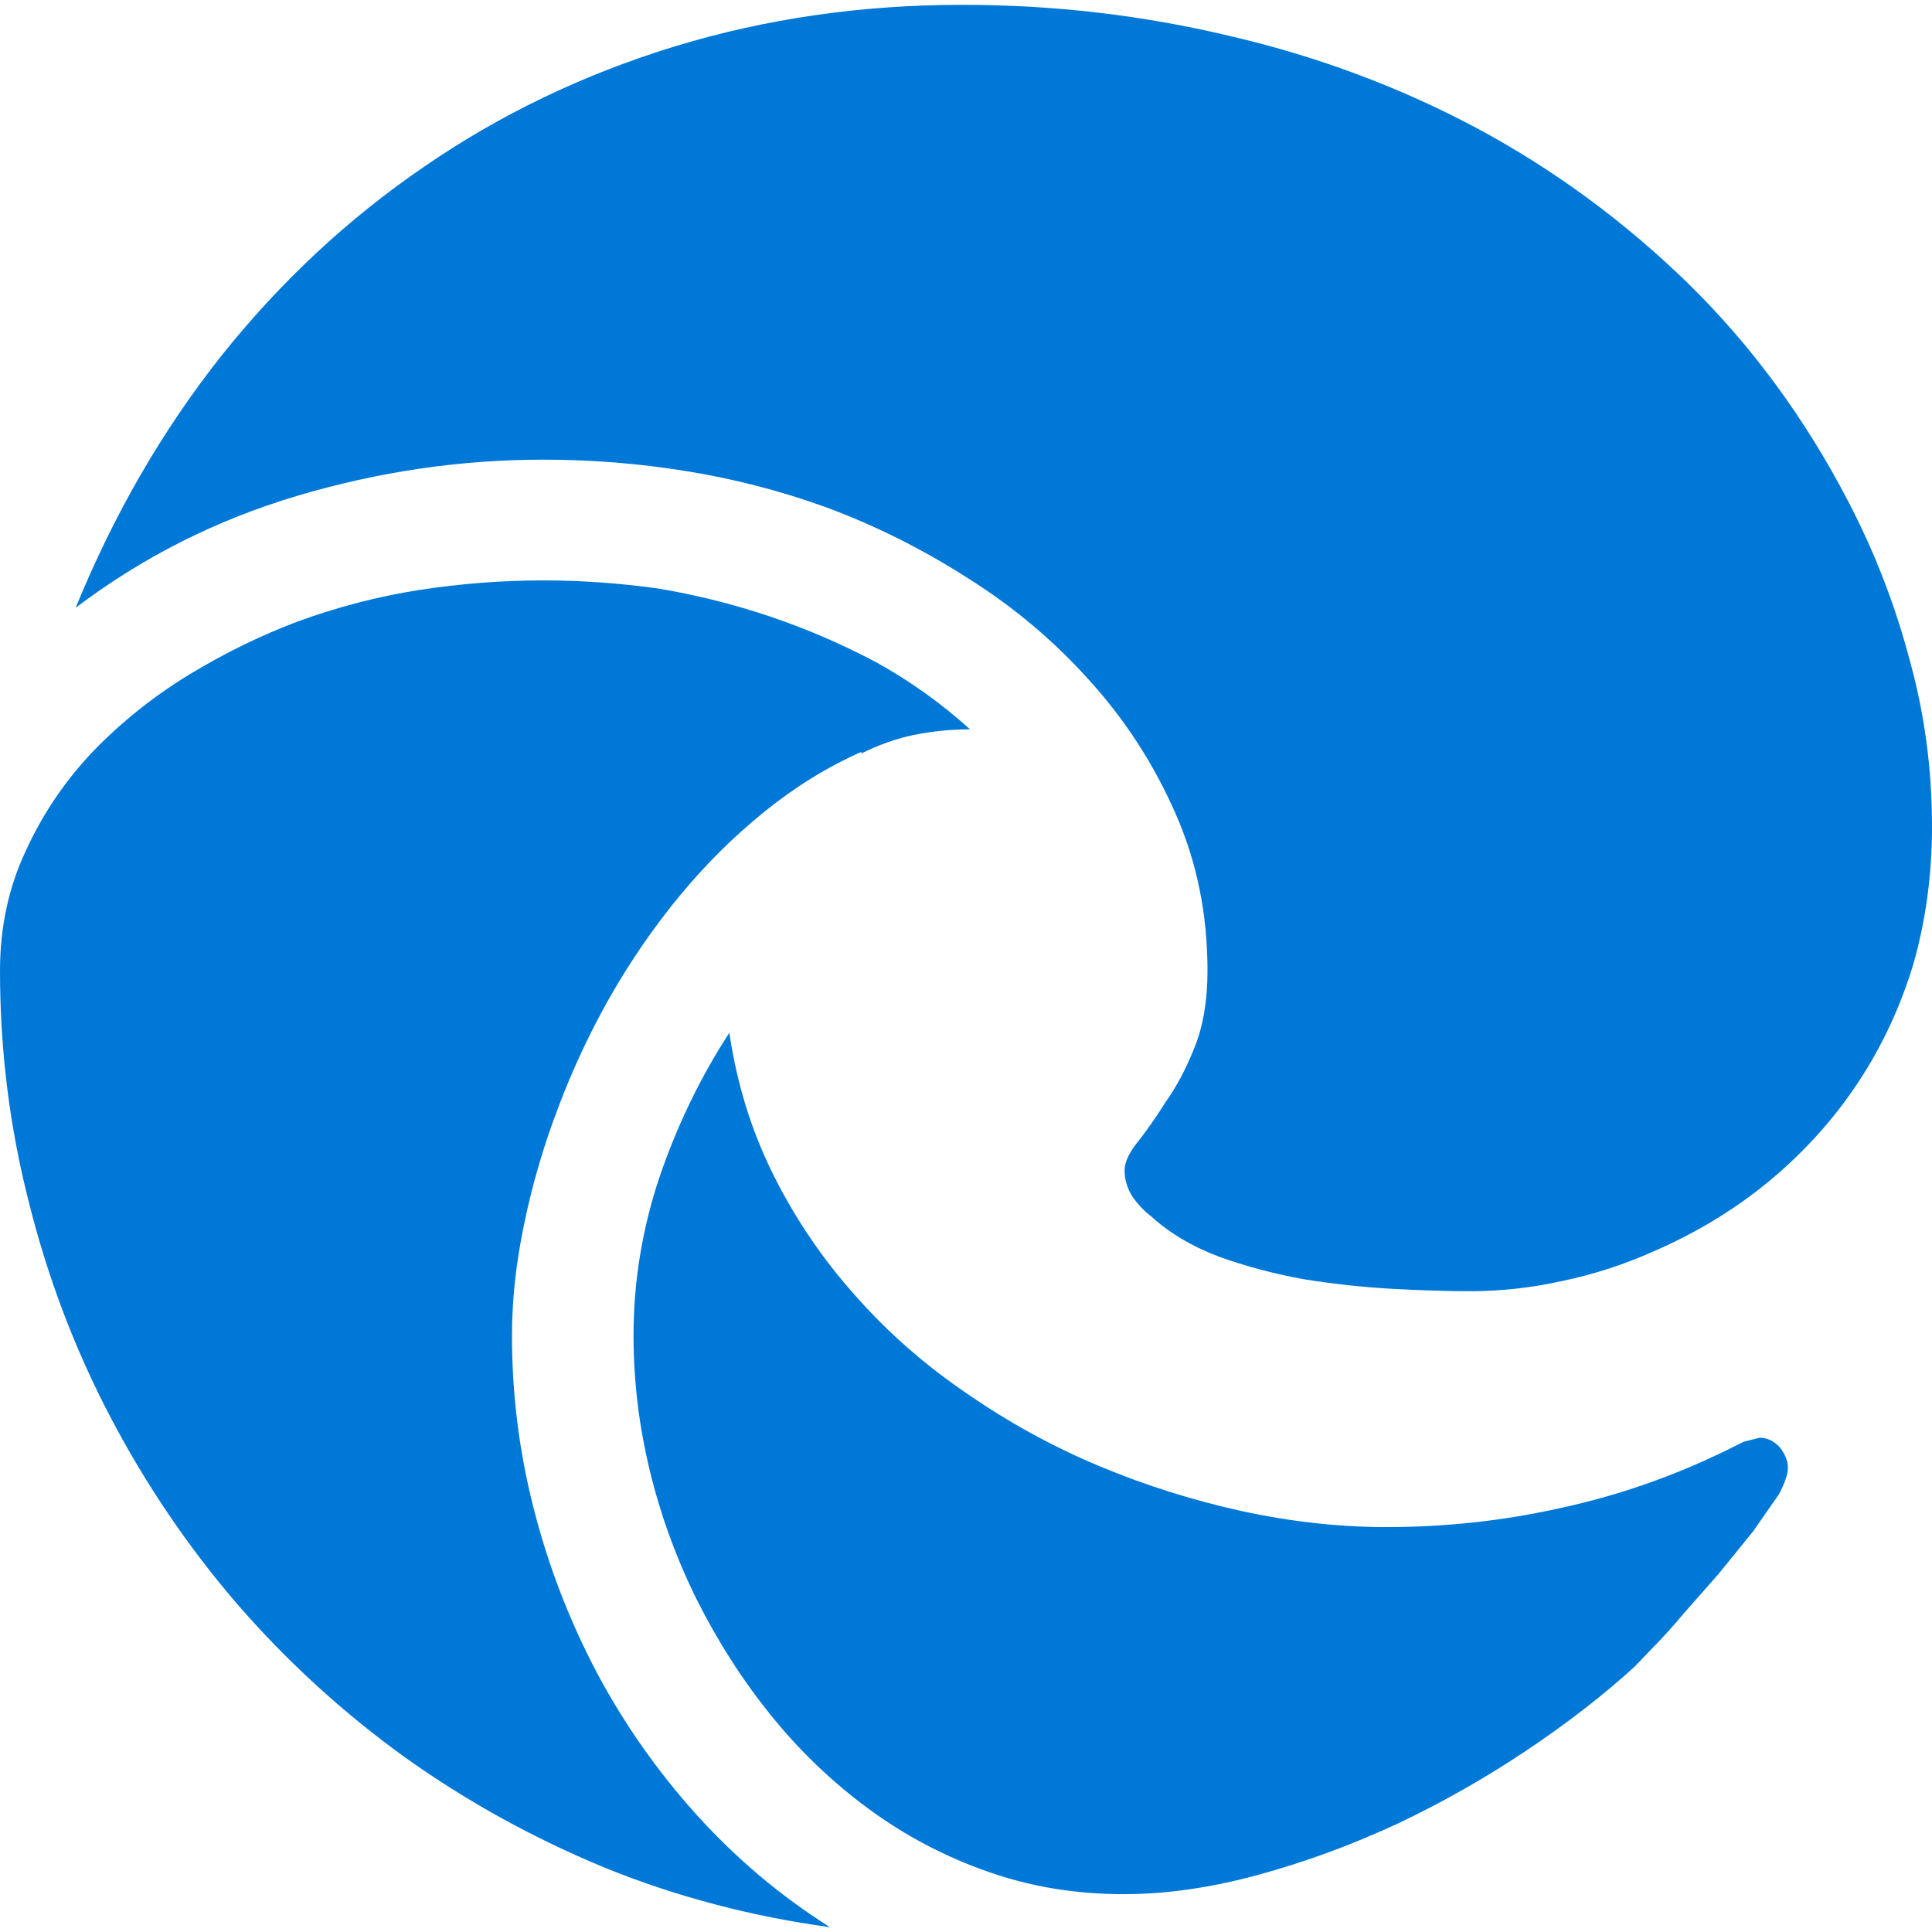
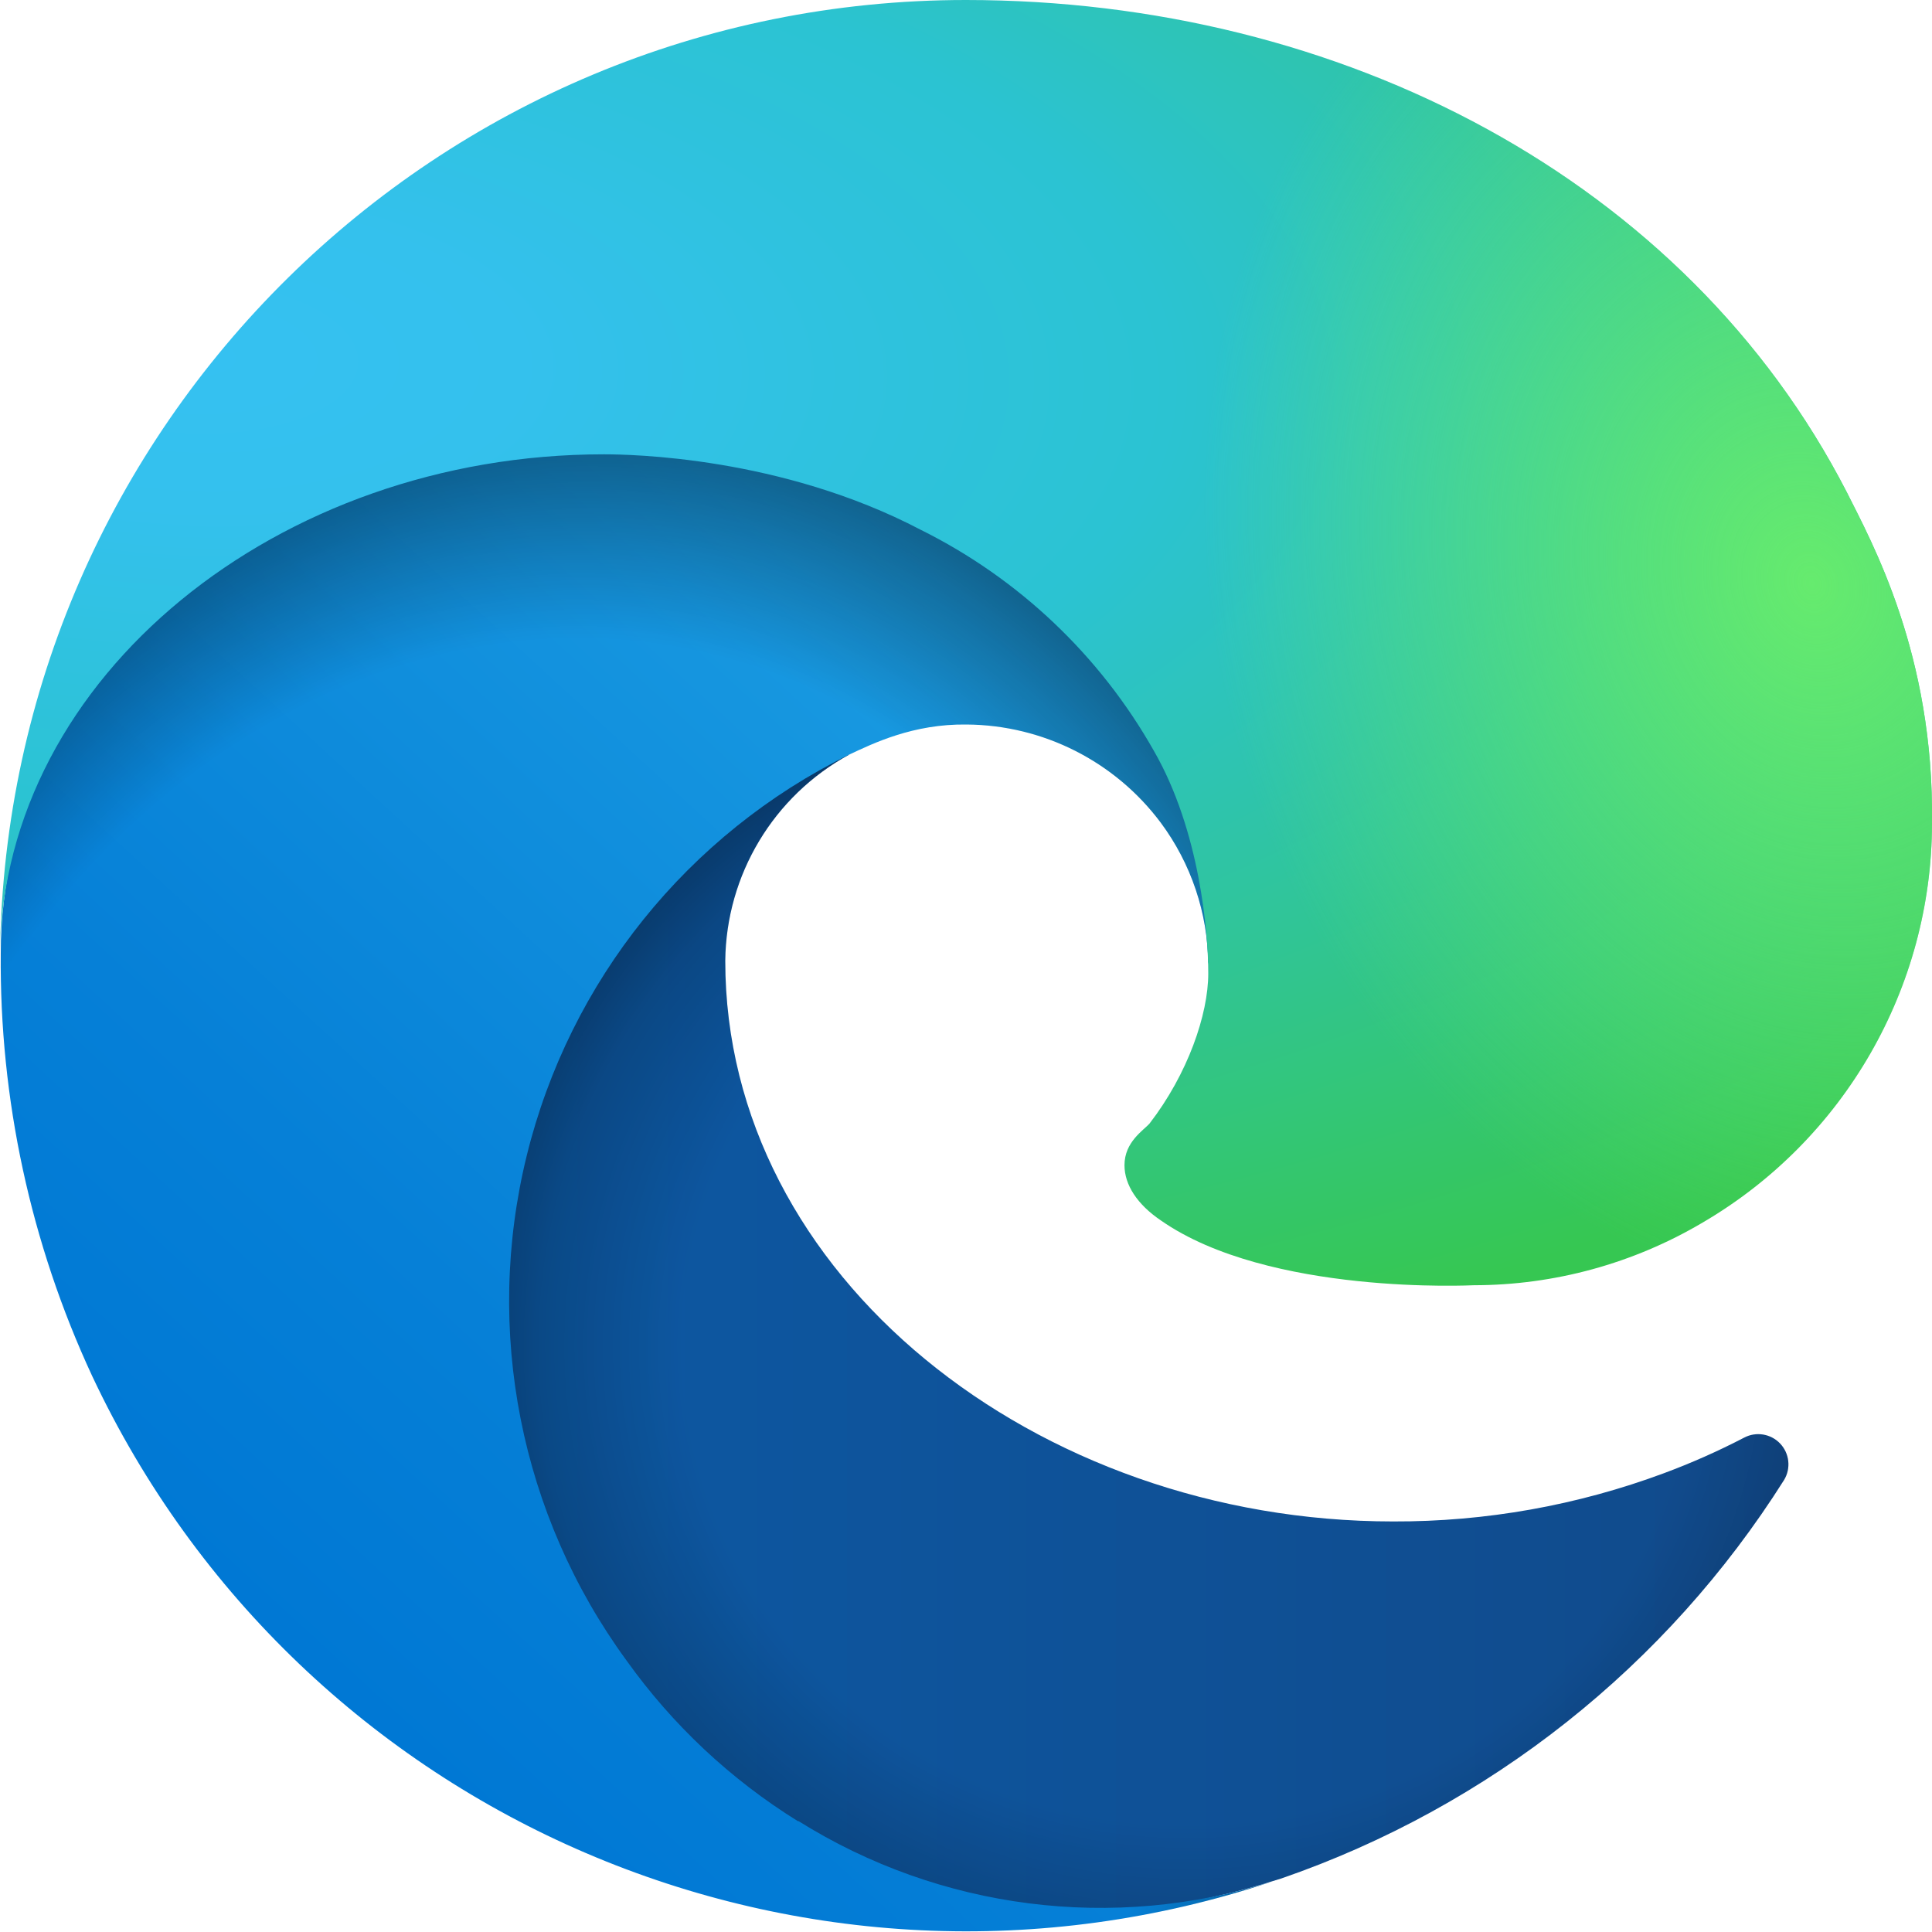
- <svg xmlns="http://www.w3.org/2000/svg" role="img" viewBox="0 0 24 24" width="19" height="19" fill="#0078D7">
-   <path d="M21.86 17.86q.14 0 .25.12.1.13.1.25t-.11.33l-.32.46-.43.53-.44.5q-.21.25-.38.42l-.22.23q-.58.53-1.34 1.04-.76.51-1.6.91-.86.4-1.74.64t-1.67.24q-.9 0-1.69-.28-.8-.28-1.48-.78-.68-.5-1.22-1.17-.53-.66-.92-1.44-.38-.77-.58-1.6-.2-.83-.2-1.67 0-1 .32-1.96.33-.97.87-1.8.14.95.55 1.77.41.82 1.02 1.5.6.68 1.38 1.21.78.54 1.64.9.86.36 1.77.56.92.2 1.8.2 1.12 0 2.18-.24 1.06-.23 2.06-.72l.2-.1.2-.05zm-15.5-1.27q0 1.1.27 2.15.27 1.06.78 2.03.51.96 1.24 1.77.74.82 1.66 1.4-1.47-.2-2.8-.74-1.33-.55-2.48-1.37-1.15-.83-2.08-1.9-.92-1.07-1.58-2.33T.36 14.94Q0 13.54 0 12.06q0-.81.32-1.49.31-.68.83-1.23.53-.55 1.2-.96.66-.4 1.35-.66.74-.27 1.5-.39.78-.12 1.55-.12.7 0 1.42.1.72.12 1.4.35.68.23 1.32.57.63.35 1.16.83-.35 0-.7.07-.33.07-.65.23v-.02q-.63.28-1.2.74-.57.46-1.05 1.04-.48.58-.87 1.26-.38.67-.65 1.39-.27.71-.42 1.44-.15.72-.15 1.38zM11.96.06q1.7 0 3.33.39 1.63.38 3.07 1.15 1.43.77 2.62 1.93 1.18 1.16 1.98 2.7.49.94.76 1.96.28 1 .28 2.08 0 .89-.23 1.7-.24.8-.69 1.48-.45.68-1.1 1.22-.64.53-1.45.88-.54.24-1.11.36-.58.13-1.16.13-.42 0-.97-.03-.54-.03-1.1-.12-.55-.1-1.05-.28-.5-.19-.84-.5-.12-.09-.23-.24-.1-.16-.1-.33 0-.15.16-.35.16-.2.35-.5.2-.28.36-.68.16-.4.16-.95 0-1.06-.4-1.96-.4-.91-1.06-1.64-.66-.74-1.52-1.28-.86-.55-1.79-.89-.84-.3-1.72-.44-.87-.14-1.76-.14-1.55 0-3.06.45T.94 7.55q.71-1.74 1.81-3.13 1.1-1.38 2.52-2.35Q6.68 1.1 8.37.58q1.7-.52 3.58-.52Z" />
+ <svg xmlns="http://www.w3.org/2000/svg" viewBox="0 0 256 256" width="19" height="19">
+   <defs>
+     <radialGradient id="b" cx="161.8" cy="68.9" r="95.4" gradientTransform="matrix(1 0 0 -.95 0 248.8)" gradientUnits="userSpaceOnUse">
+       <stop offset=".7" stop-opacity="0" />
+       <stop offset=".9" stop-opacity=".5" />
+       <stop offset="1" />
+     </radialGradient>
+     <radialGradient id="d" cx="-340.3" cy="63" r="143.2" gradientTransform="matrix(.15 -.99 -.8 -.12 176.6 -125.4)" gradientUnits="userSpaceOnUse">
+       <stop offset=".8" stop-opacity="0" />
+       <stop offset=".9" stop-opacity=".5" />
+       <stop offset="1" />
+     </radialGradient>
+     <radialGradient id="e" cx="113.4" cy="570.2" r="202.4" gradientTransform="matrix(-.04 1 2.13 .08 -1179.5 -106.7)" gradientUnits="userSpaceOnUse">
+       <stop offset="0" stop-color="#35c1f1" />
+       <stop offset=".1" stop-color="#34c1ed" />
+       <stop offset=".2" stop-color="#2fc2df" />
+       <stop offset=".3" stop-color="#2bc3d2" />
+       <stop offset=".7" stop-color="#36c752" />
+     </radialGradient>
+     <radialGradient id="f" cx="376.5" cy="568" r="97.3" gradientTransform="matrix(.28 .96 .78 -.23 -303.8 -148.5)" gradientUnits="userSpaceOnUse">
+       <stop offset="0" stop-color="#66eb6e" />
+       <stop offset="1" stop-color="#66eb6e" stop-opacity="0" />
+     </radialGradient>
+     <linearGradient id="a" x1="63.3" y1="84" x2="241.7" y2="84" gradientTransform="matrix(1 0 0 -1 0 266)" gradientUnits="userSpaceOnUse">
+       <stop offset="0" stop-color="#0c59a4" />
+       <stop offset="1" stop-color="#114a8b" />
+     </linearGradient>
+     <linearGradient id="c" x1="157.3" y1="161.4" x2="46" y2="40.1" gradientTransform="matrix(1 0 0 -1 0 266)" gradientUnits="userSpaceOnUse">
+       <stop offset="0" stop-color="#1b9de2" />
+       <stop offset=".2" stop-color="#1595df" />
+       <stop offset=".7" stop-color="#0680d7" />
+       <stop offset="1" stop-color="#0078d4" />
+     </linearGradient>
+   </defs>
+   <path d="M235.7 195.5a93.7 93.7 0 0 1-10.6 4.7 101.9 101.9 0 0 1-35.9 6.4c-47.3 0-88.5-32.5-88.5-74.3a31.5 31.5 0 0 1 16.4-27.3c-42.8 1.8-53.8 46.4-53.8 72.5 0 74 68.1 81.4 82.8 81.4 7.9 0 19.8-2.3 27-4.6l1.3-.4a128.3 128.3 0 0 0 66.6-52.8 4 4 0 0 0-5.3-5.6Z" transform="translate(-4.6 -5)" style="fill:url(#a)" />
+   <path d="M235.7 195.5a93.7 93.7 0 0 1-10.6 4.7 101.9 101.9 0 0 1-35.9 6.4c-47.3 0-88.5-32.5-88.5-74.3a31.5 31.5 0 0 1 16.4-27.3c-42.8 1.8-53.8 46.4-53.8 72.5 0 74 68.1 81.4 82.8 81.4 7.9 0 19.8-2.3 27-4.6l1.3-.4a128.3 128.3 0 0 0 66.6-52.8 4 4 0 0 0-5.3-5.6Z" transform="translate(-4.6 -5)" style="isolation:isolate;opacity:.35;fill:url(#b)" />
+   <path d="M110.3 246.3A79.2 79.2 0 0 1 87.6 225a80.7 80.7 0 0 1 29.5-120c3.2-1.5 8.5-4.1 15.6-4a32.4 32.4 0 0 1 25.7 13 31.9 31.9 0 0 1 6.3 18.7c0-.2 24.5-79.6-80-79.6-43.9 0-80 41.6-80 78.2a130.2 130.2 0 0 0 12.1 56 128 128 0 0 0 156.4 67 75.5 75.5 0 0 1-62.8-8Z" transform="translate(-4.6 -5)" style="fill:url(#c)" />
+   <path d="M110.3 246.3A79.2 79.2 0 0 1 87.6 225a80.7 80.7 0 0 1 29.5-120c3.2-1.5 8.5-4.1 15.6-4a32.4 32.4 0 0 1 25.7 13 31.9 31.9 0 0 1 6.3 18.7c0-.2 24.5-79.6-80-79.6-43.9 0-80 41.6-80 78.2a130.2 130.2 0 0 0 12.1 56 128 128 0 0 0 156.4 67 75.5 75.5 0 0 1-62.8-8Z" transform="translate(-4.6 -5)" style="opacity:.41;fill:url(#d);isolation:isolate" />
+   <path d="M157 153.8c-.9 1-3.4 2.5-3.4 5.6 0 2.6 1.7 5.2 4.8 7.3 14.3 10 41.4 8.6 41.5 8.6a59.6 59.6 0 0 0 30.3-8.3 61.4 61.4 0 0 0 30.4-52.9c.3-22.4-8-37.3-11.3-43.9C228 28.8 182.3 5 132.6 5a128 128 0 0 0-128 126.2c.5-36.5 36.8-66 80-66 3.5 0 23.5.3 42 10a72.6 72.6 0 0 1 30.9 29.3c6.1 10.6 7.2 24.1 7.2 29.5s-2.7 13.3-7.8 19.9Z" transform="translate(-4.6 -5)" style="fill:url(#e)" />
+   <path d="M157 153.8c-.9 1-3.4 2.5-3.4 5.6 0 2.6 1.7 5.2 4.8 7.3 14.3 10 41.4 8.6 41.5 8.6a59.6 59.6 0 0 0 30.3-8.3 61.4 61.4 0 0 0 30.4-52.9c.3-22.4-8-37.3-11.3-43.9C228 28.8 182.3 5 132.6 5a128 128 0 0 0-128 126.2c.5-36.5 36.8-66 80-66 3.5 0 23.5.3 42 10a72.6 72.6 0 0 1 30.9 29.3c6.1 10.6 7.2 24.1 7.2 29.5s-2.7 13.3-7.8 19.9Z" transform="translate(-4.6 -5)" style="fill:url(#f)" />
</svg>
